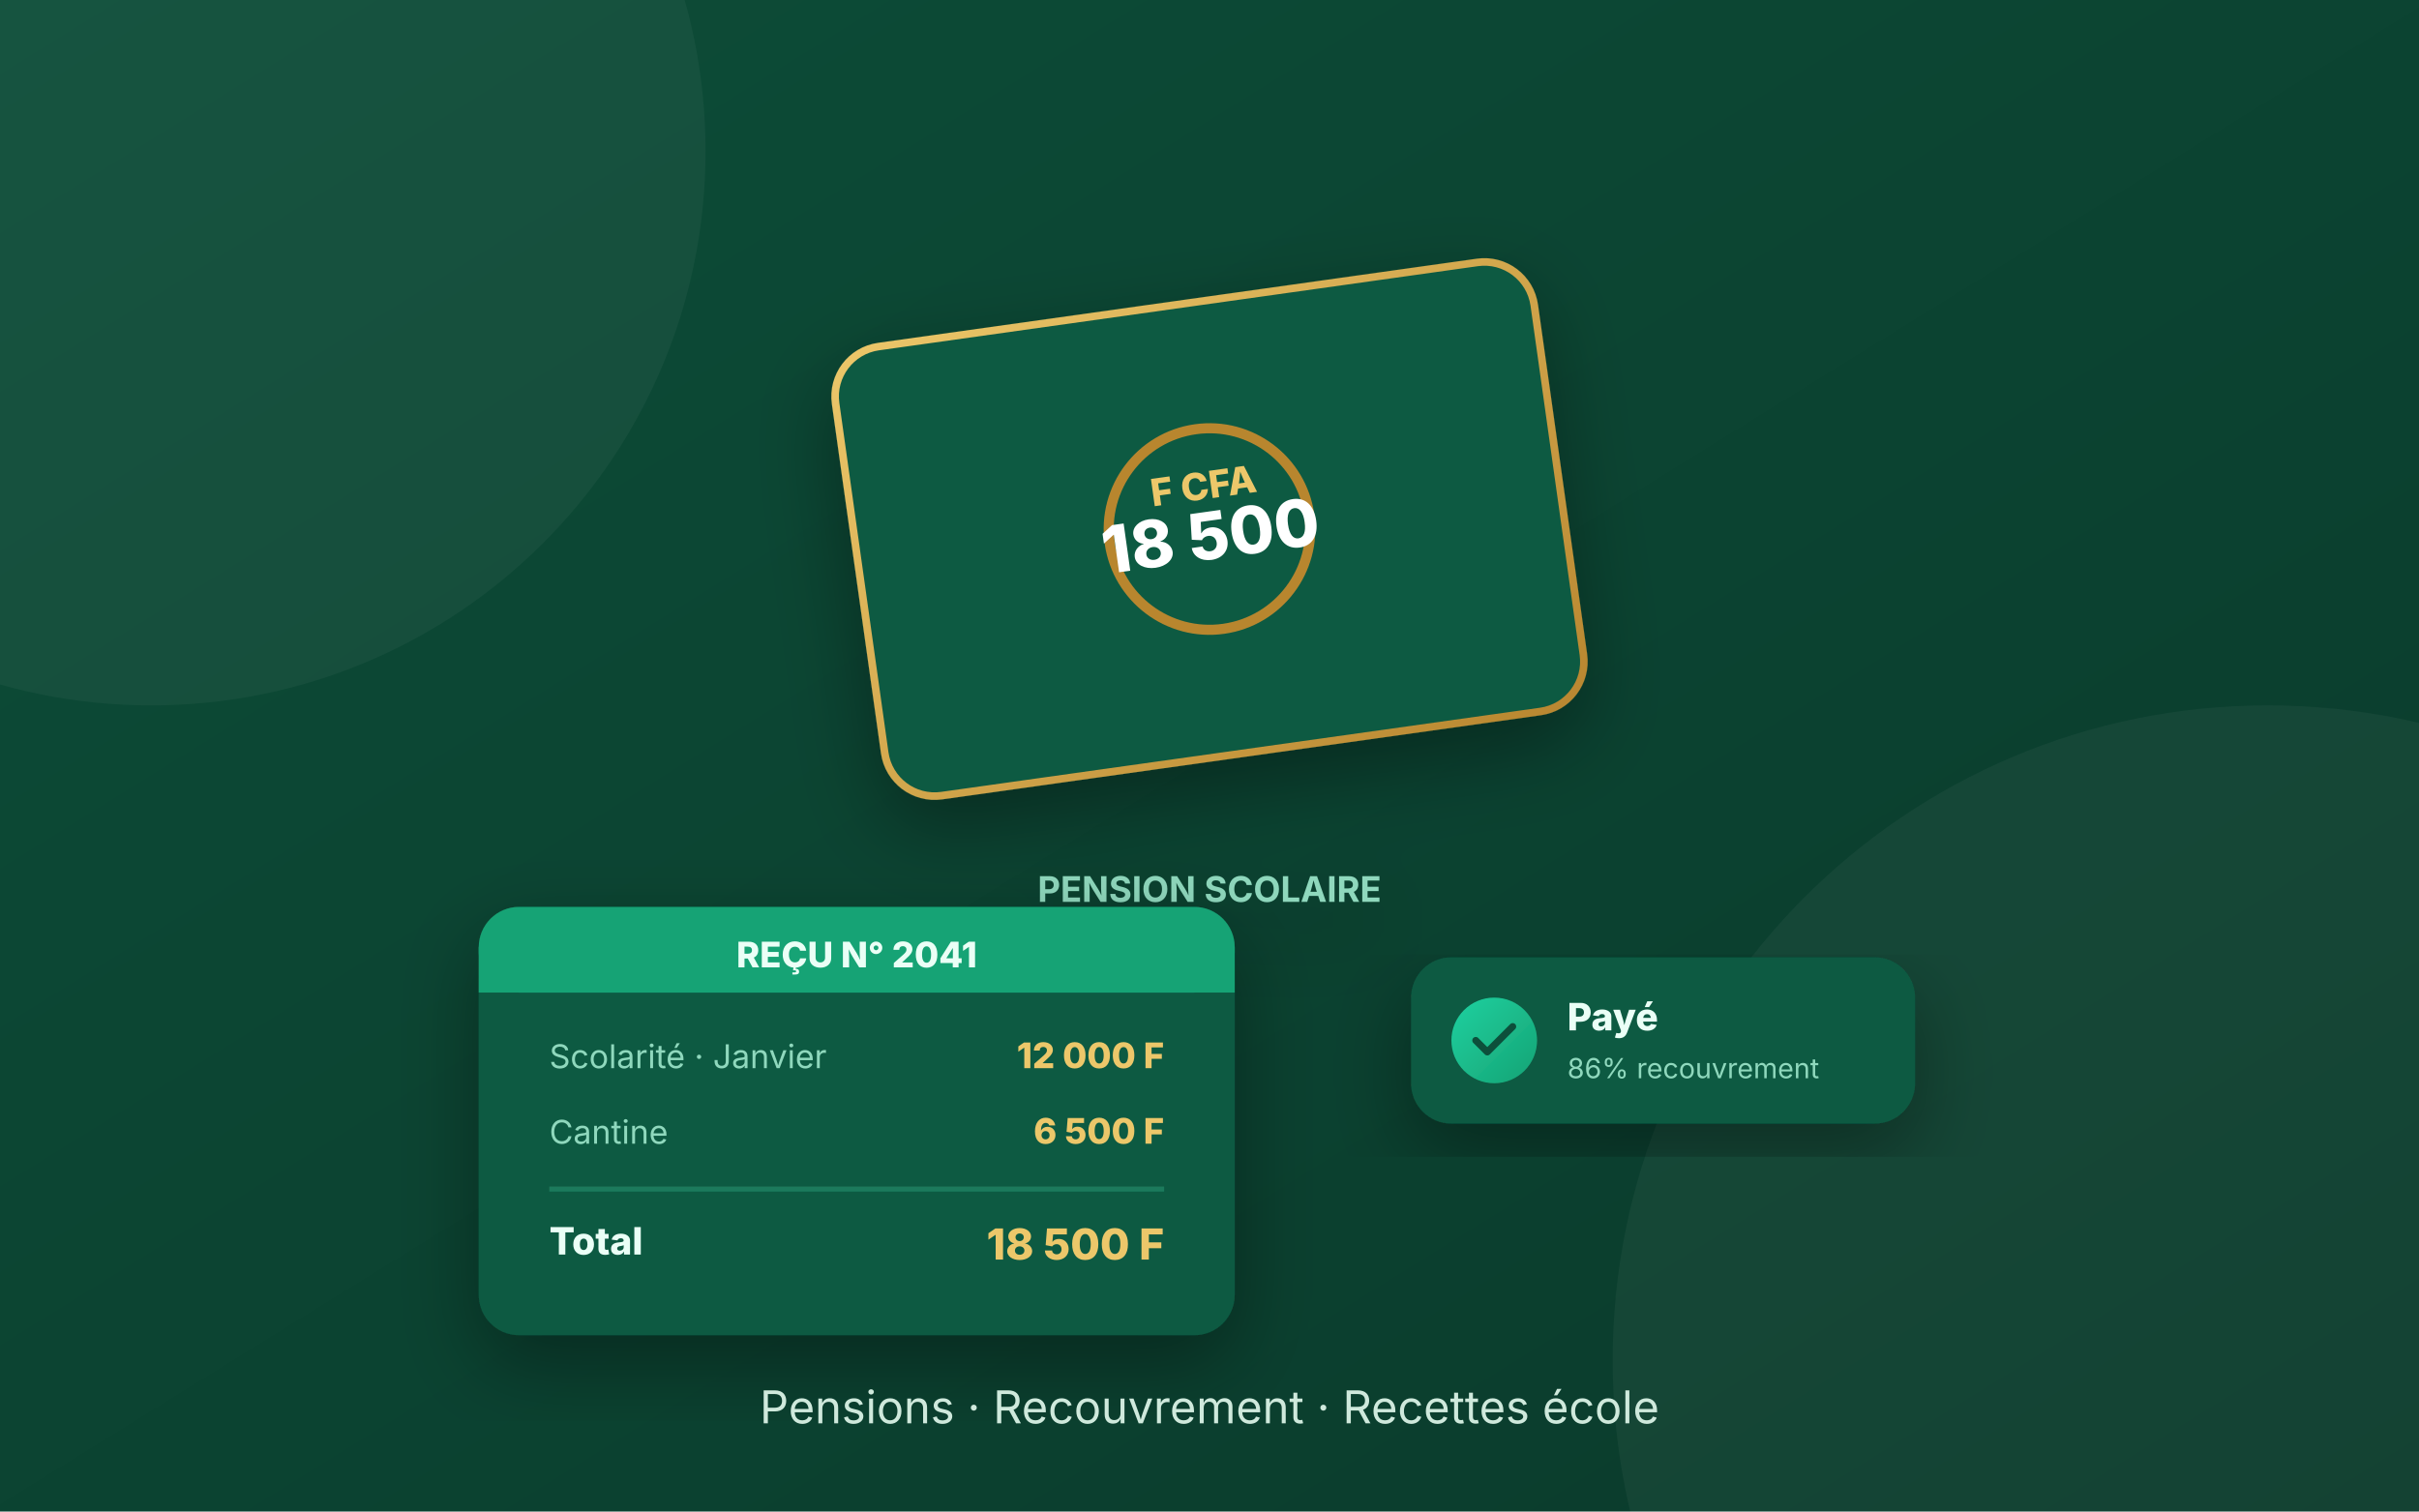
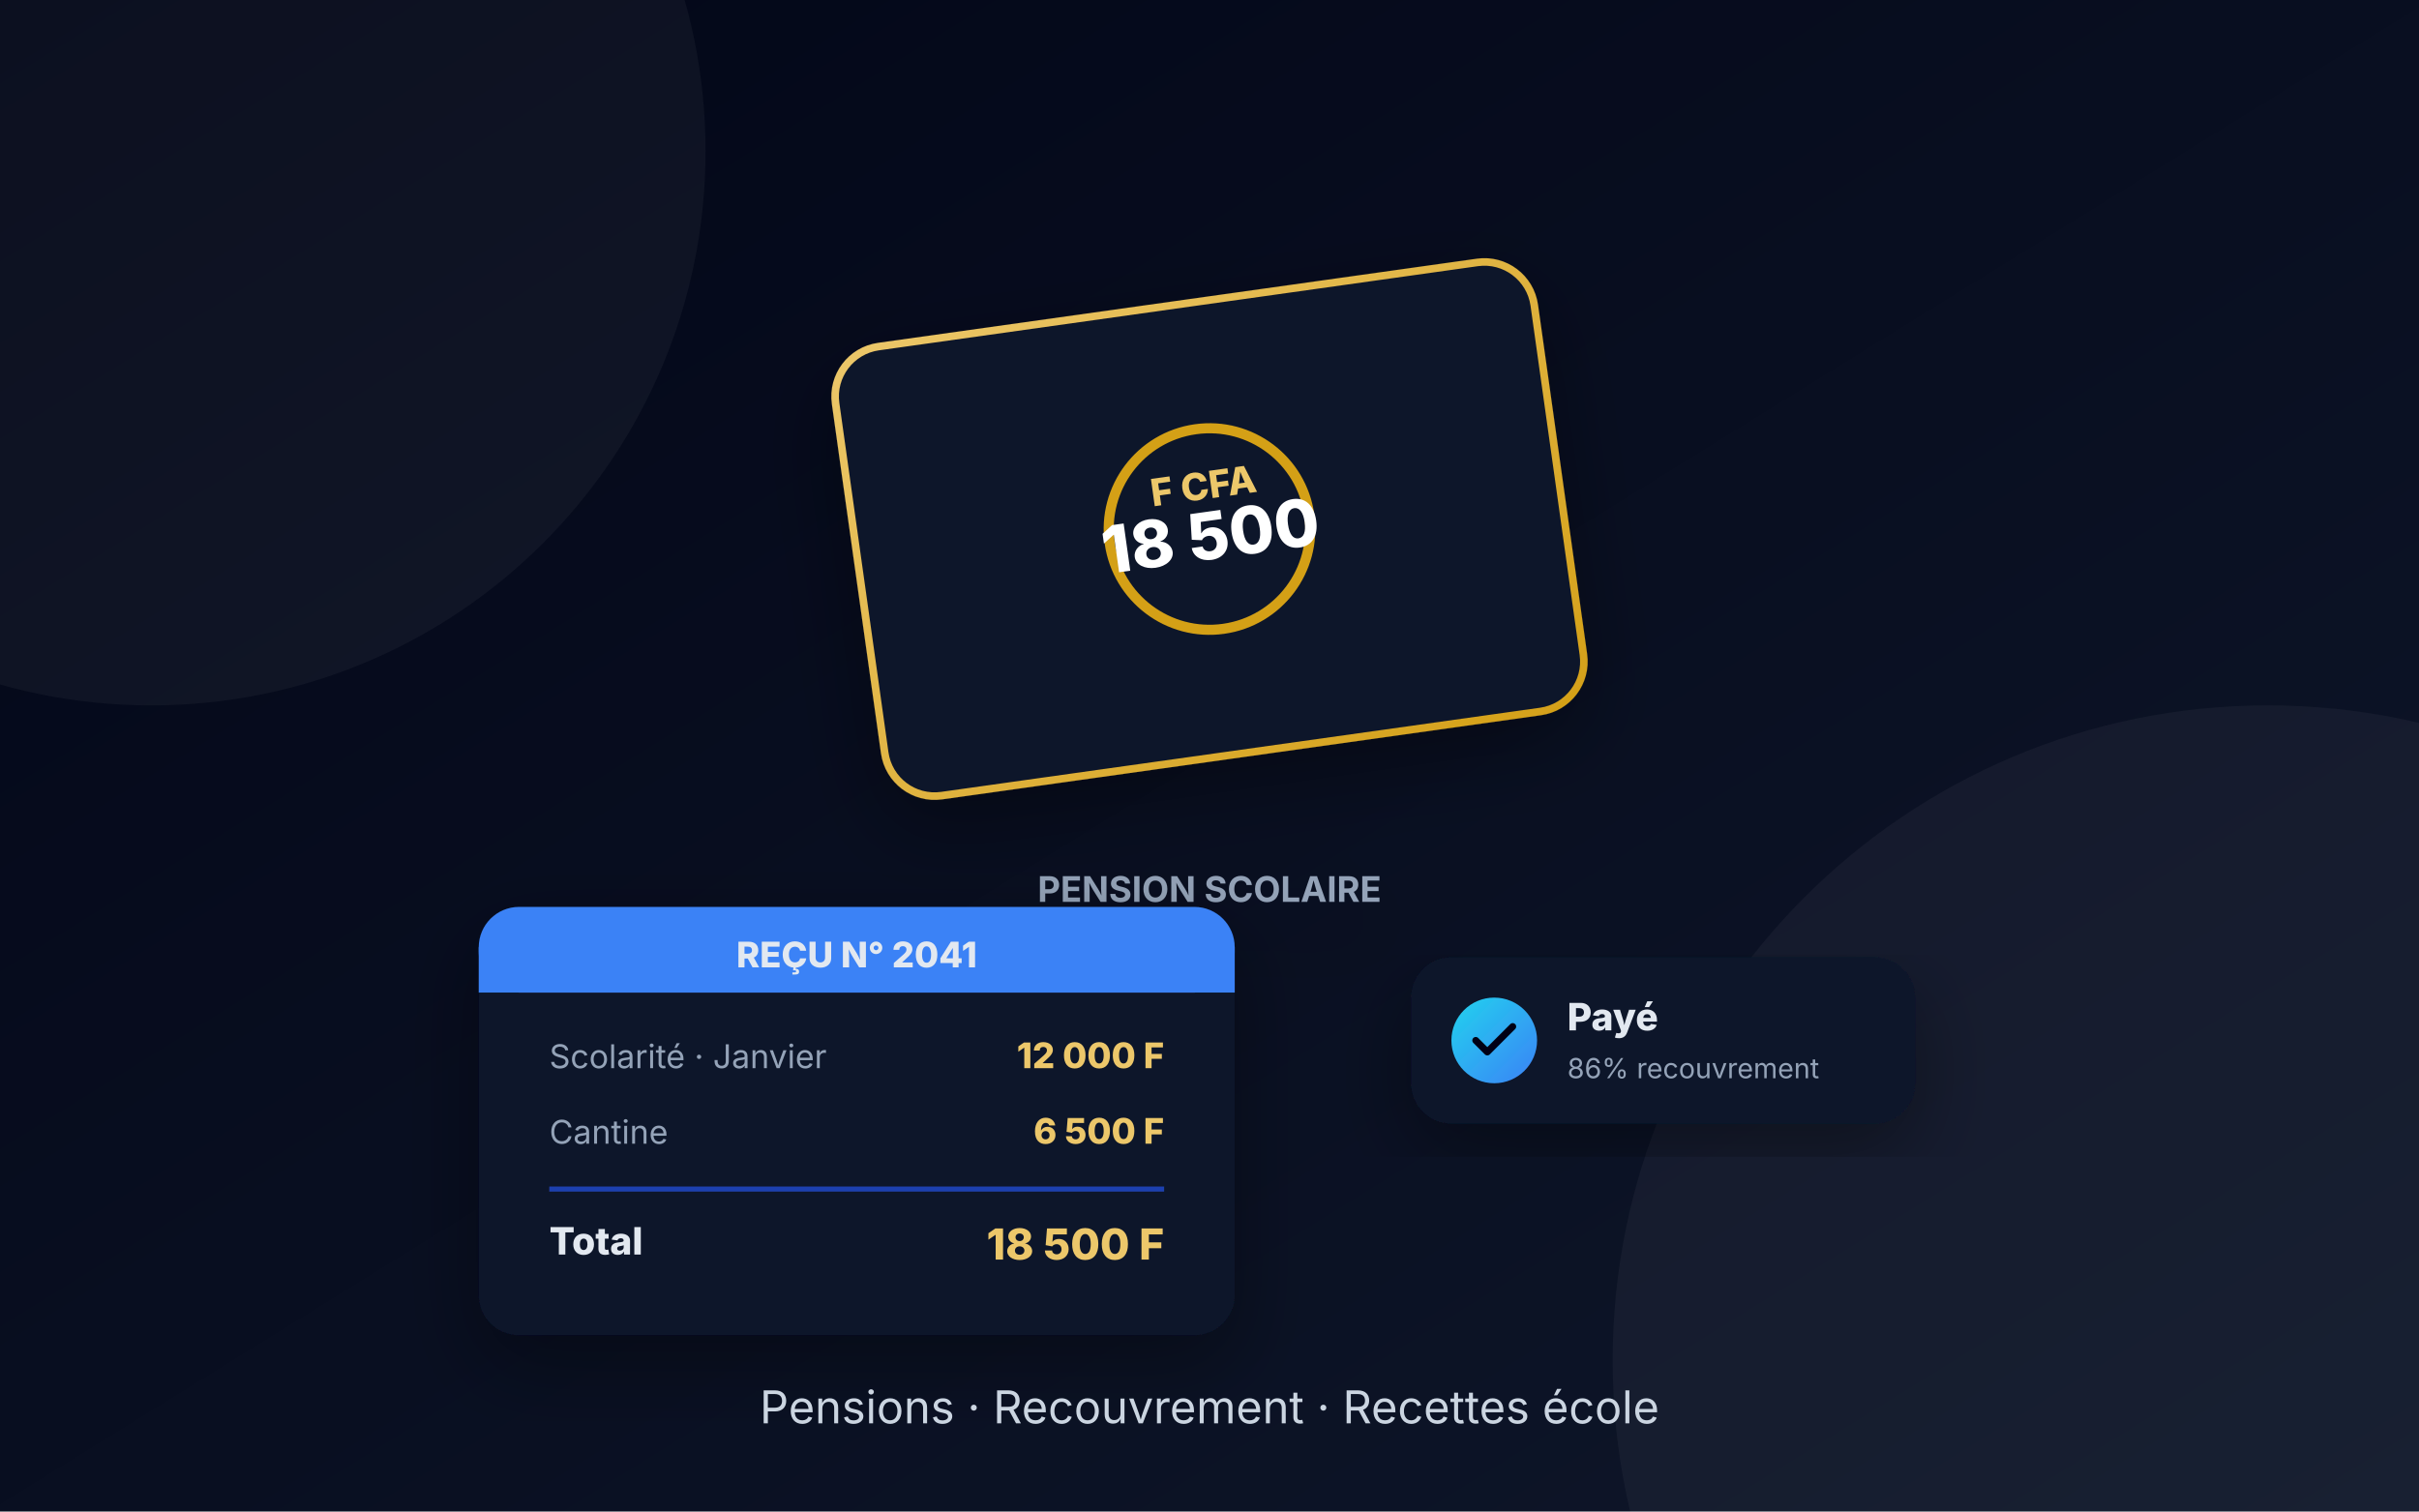
<svg xmlns="http://www.w3.org/2000/svg" width="960" height="600" viewBox="0 0 960 600">
  <defs>
    <linearGradient id="bg" x1="0" y1="0" x2="1" y2="1">
-       <stop offset="0" stop-color="#0d4d38" />
-       <stop offset="1" stop-color="#0a3a2b" />
+       <stop offset="0" stop-color="#020617" />
+       <stop offset="1" stop-color="#0f172a" />
    </linearGradient>
    <linearGradient id="green" x1="0" y1="0" x2="1" y2="1">
-       <stop offset="0" stop-color="#1fd1a0" />
-       <stop offset="1" stop-color="#16a374" />
+       <stop offset="0" stop-color="#22d3ee" />
+       <stop offset="1" stop-color="#3b82f6" />
    </linearGradient>
    <linearGradient id="gold" x1="0" y1="0" x2="1" y2="1">
      <stop offset="0" stop-color="#ecc76a" />
-       <stop offset="1" stop-color="#b8862f" />
+       <stop offset="1" stop-color="#d4a017" />
    </linearGradient>
    <filter id="cardShadow" x="-20%" y="-20%" width="140%" height="140%">
      <feDropShadow dx="0" dy="12" stdDeviation="16" flood-color="#000" flood-opacity="0.35" />
    </filter>
  </defs>
  <rect width="960" height="600" fill="url(#bg)" />
  <circle cx="60" cy="60" r="220" fill="#ffffff" opacity="0.04" />
  <circle cx="900" cy="540" r="260" fill="#ffffff" opacity="0.04" />
  <g filter="url(#cardShadow)" transform="translate(340 120)">
-     <rect width="280" height="180" rx="20" fill="#0e5a42" stroke="url(#gold)" stroke-width="3" transform="rotate(-8 140 90)" />
-     <circle cx="140" cy="90" r="40" fill="none" stroke="#b8862f" stroke-width="4" transform="rotate(-8 140 90)" />
+     <rect width="280" height="180" rx="20" fill="#0f172a" stroke="url(#gold)" stroke-width="3" transform="rotate(-8 140 90)" />
+     <circle cx="140" cy="90" r="40" fill="none" stroke="#d4a017" stroke-width="4" transform="rotate(-8 140 90)" />
    <text x="140" y="78" text-anchor="middle" font-family="'Inter',sans-serif" font-size="15" font-weight="800" fill="#ecc76a" transform="rotate(-8 140 90)">F CFA</text>
    <text x="140" y="102" text-anchor="middle" font-family="'Inter',sans-serif" font-size="26" font-weight="800" fill="#ffffff" transform="rotate(-8 140 90)">18 500</text>
-     <text x="140" y="238" text-anchor="middle" font-family="'Inter',sans-serif" font-size="14" font-weight="700" fill="#8fd8bd">PENSION SCOLAIRE</text>
+     <text x="140" y="238" text-anchor="middle" font-family="'Inter',sans-serif" font-size="14" font-weight="700" fill="#94a3b8">PENSION SCOLAIRE</text>
  </g>
  <g filter="url(#cardShadow)" transform="translate(190 360)">
-     <rect width="300" height="170" rx="16" fill="#0e5a42" />
-     <rect x="0" y="0" width="300" height="34" rx="16" fill="#16a374" />
-     <rect x="0" y="16" width="300" height="18" fill="#16a374" />
-     <text x="150" y="24" text-anchor="middle" font-family="'Inter',sans-serif" font-size="14" font-weight="800" fill="#eafff6">REÇU N° 2041</text>
-     <text x="28" y="64" font-family="'Inter',sans-serif" font-size="13" fill="#8fd8bd">Scolarité · Janvier</text>
+     <rect width="300" height="170" rx="16" fill="#0f172a" />
+     <rect x="0" y="0" width="300" height="34" rx="16" fill="#3b82f6" />
+     <rect x="0" y="16" width="300" height="18" fill="#3b82f6" />
+     <text x="150" y="24" text-anchor="middle" font-family="'Inter',sans-serif" font-size="14" font-weight="800" fill="#e2e8f0">REÇU N° 2041</text>
+     <text x="28" y="64" font-family="'Inter',sans-serif" font-size="13" fill="#94a3b8">Scolarité · Janvier</text>
    <text x="272" y="64" text-anchor="end" font-family="'Inter',sans-serif" font-size="14" font-weight="800" fill="#ecc76a">12 000 F</text>
-     <text x="28" y="94" font-family="'Inter',sans-serif" font-size="13" fill="#8fd8bd">Cantine</text>
+     <text x="28" y="94" font-family="'Inter',sans-serif" font-size="13" fill="#94a3b8">Cantine</text>
    <text x="272" y="94" text-anchor="end" font-family="'Inter',sans-serif" font-size="14" font-weight="800" fill="#ecc76a">6 500 F</text>
-     <line x1="28" y1="112" x2="272" y2="112" stroke="#1a7a5c" stroke-width="2" />
-     <text x="28" y="138" font-family="'Inter',sans-serif" font-size="15" font-weight="800" fill="#eafff6">Total</text>
+     <line x1="28" y1="112" x2="272" y2="112" stroke="#1e40af" stroke-width="2" />
+     <text x="28" y="138" font-family="'Inter',sans-serif" font-size="15" font-weight="800" fill="#e2e8f0">Total</text>
    <text x="272" y="140" text-anchor="end" font-family="'Inter',sans-serif" font-size="17" font-weight="800" fill="#ecc76a">18 500 F</text>
  </g>
  <g filter="url(#cardShadow)" transform="translate(560 380)">
-     <rect width="200" height="66" rx="16" fill="#0e5a42" />
+     <rect width="200" height="66" rx="16" fill="#0f172a" />
    <circle cx="33" cy="33" r="17" fill="url(#green)" />
-     <svg x="22" y="22" width="22" height="22" viewBox="0 0 24 24" fill="none" stroke="#0a4f3a" stroke-width="3" stroke-linecap="round" stroke-linejoin="round">
+     <svg x="22" y="22" width="22" height="22" viewBox="0 0 24 24" fill="none" stroke="#020617" stroke-width="3" stroke-linecap="round" stroke-linejoin="round">
      <polyline points="20 6 9 17 4 12" />
    </svg>
-     <text x="62" y="29" font-family="'Inter',sans-serif" font-size="15" font-weight="800" fill="#eafff6">Payé</text>
-     <text x="62" y="48" font-family="'Inter',sans-serif" font-size="11" fill="#8fd8bd">86% recouvrement</text>
+     <text x="62" y="29" font-family="'Inter',sans-serif" font-size="15" font-weight="800" fill="#e2e8f0">Payé</text>
+     <text x="62" y="48" font-family="'Inter',sans-serif" font-size="11" fill="#94a3b8">86% recouvrement</text>
  </g>
-   <text x="480" y="565" text-anchor="middle" font-family="'Inter',sans-serif" font-size="18" fill="#cfe9dc">Pensions · Recouvrement · Recettes école</text>
+   <text x="480" y="565" text-anchor="middle" font-family="'Inter',sans-serif" font-size="18" fill="#cbd5e1">Pensions · Recouvrement · Recettes école</text>
</svg>
